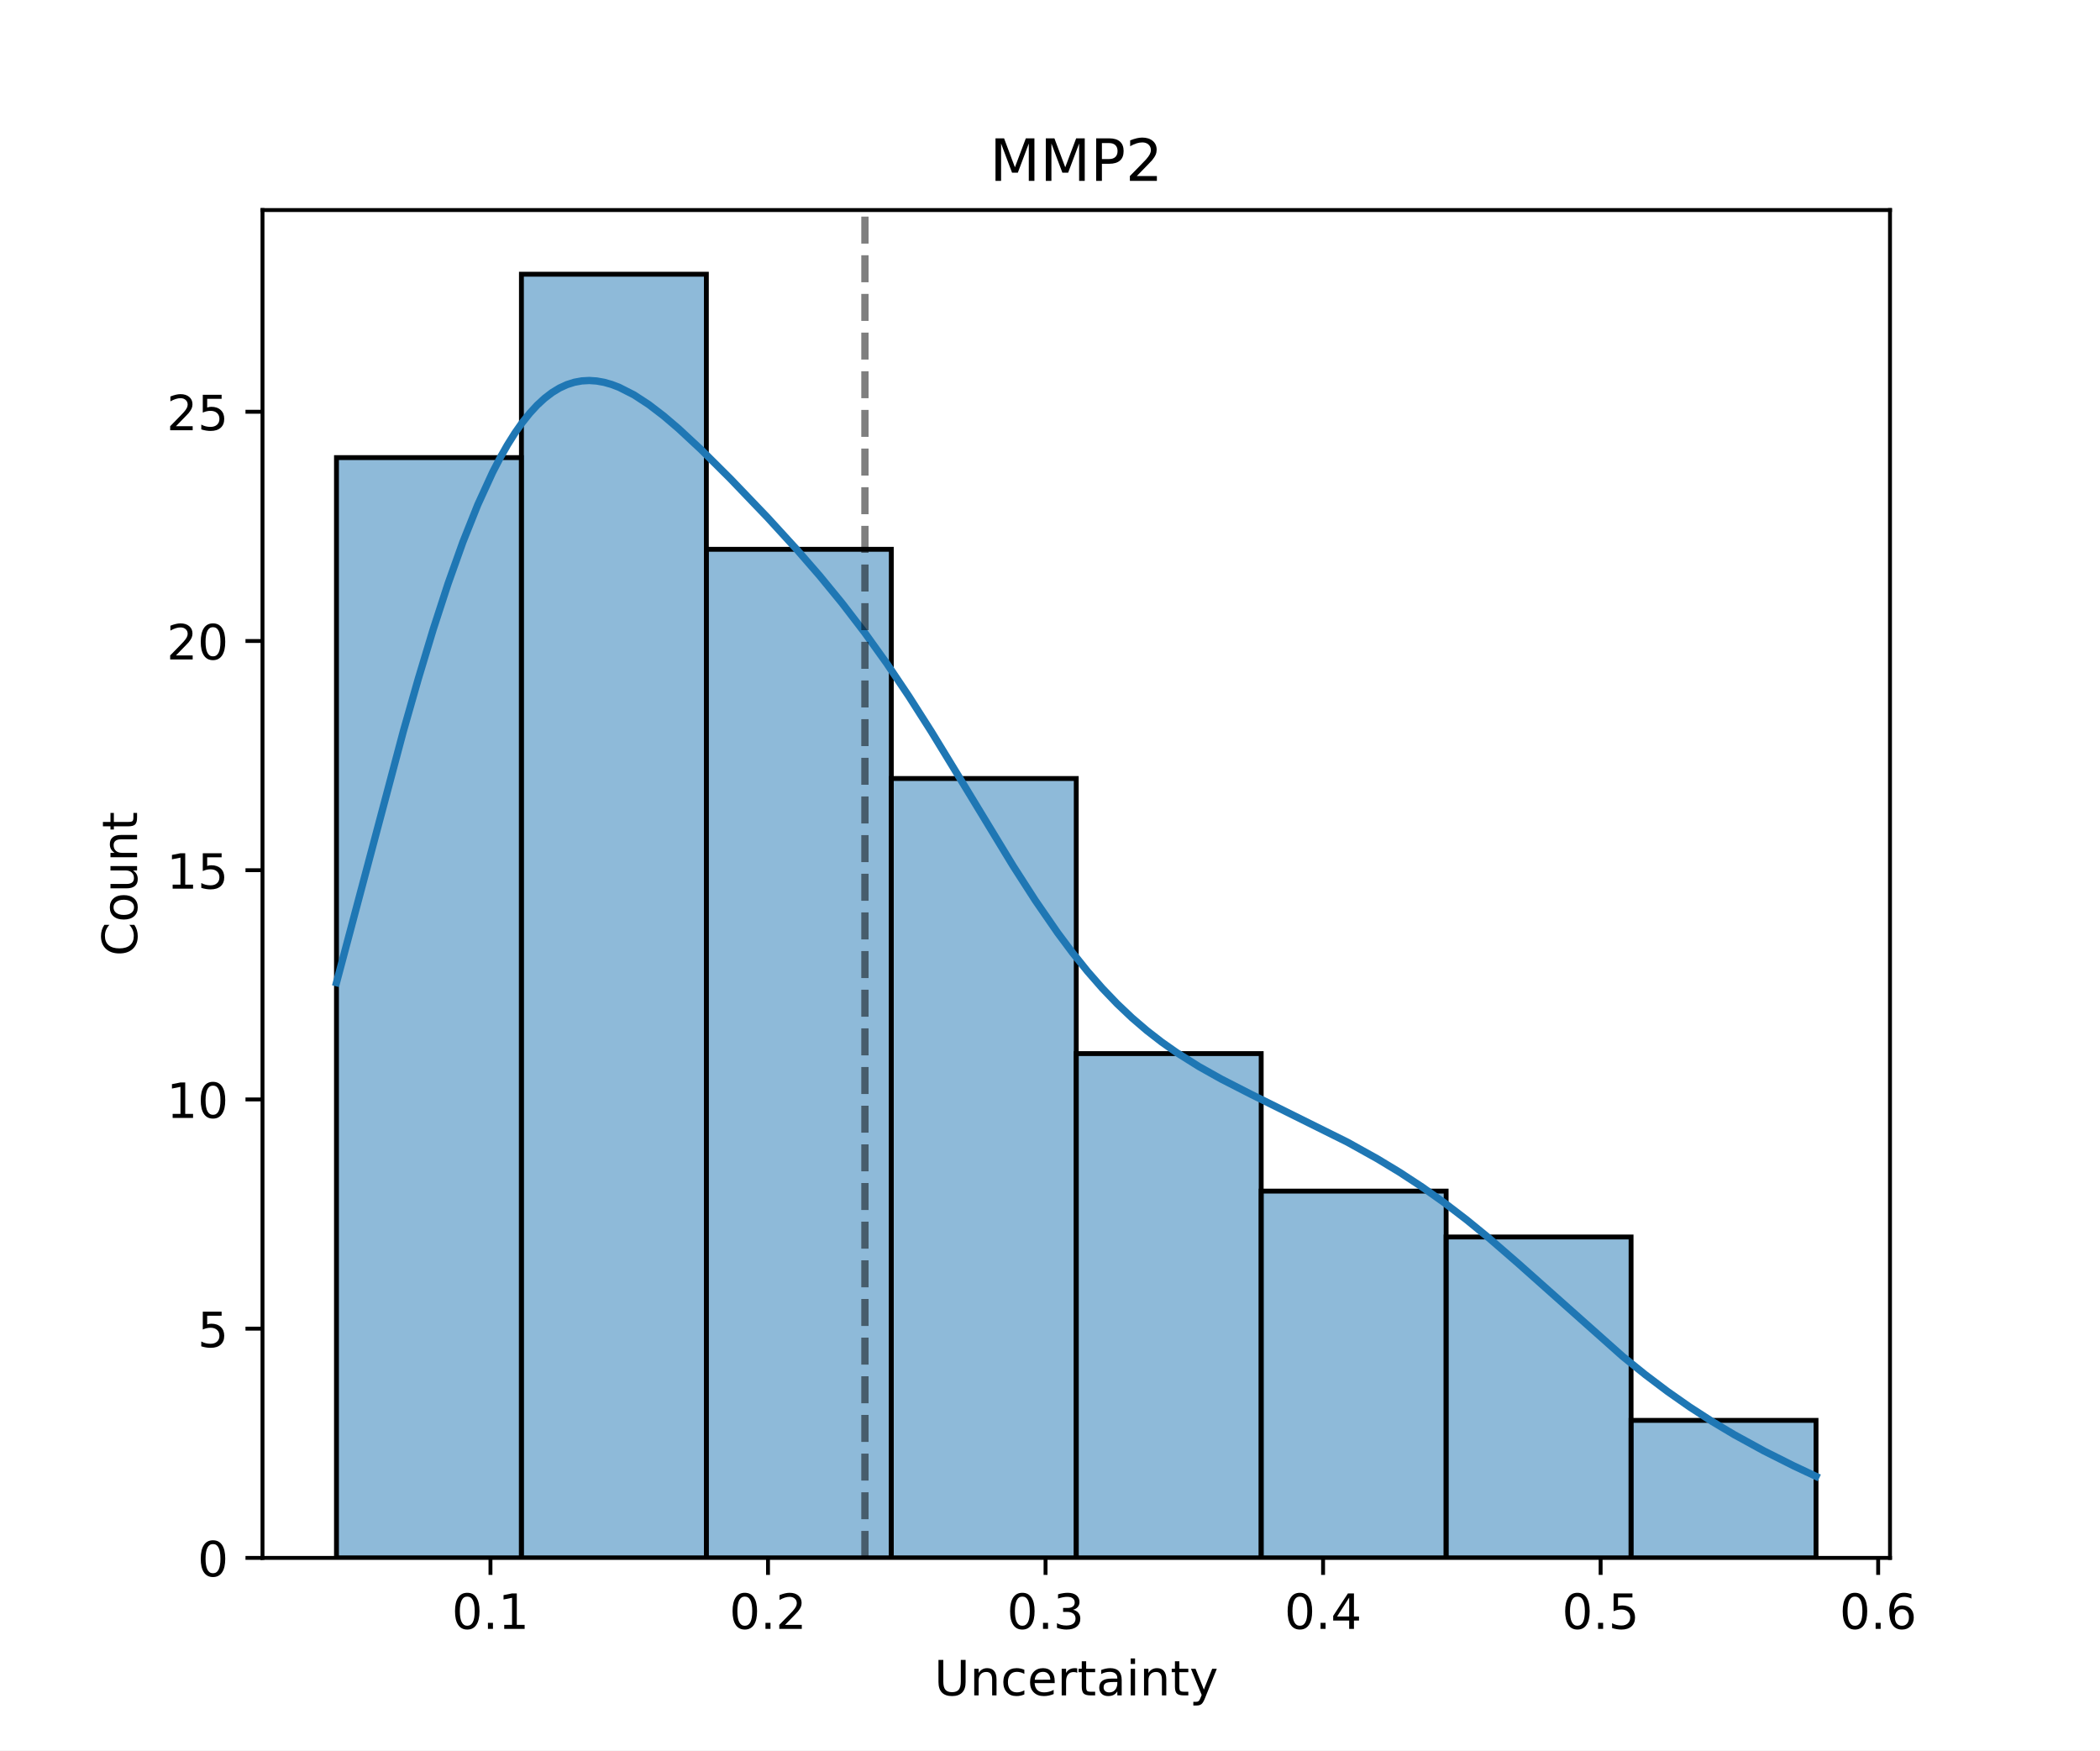
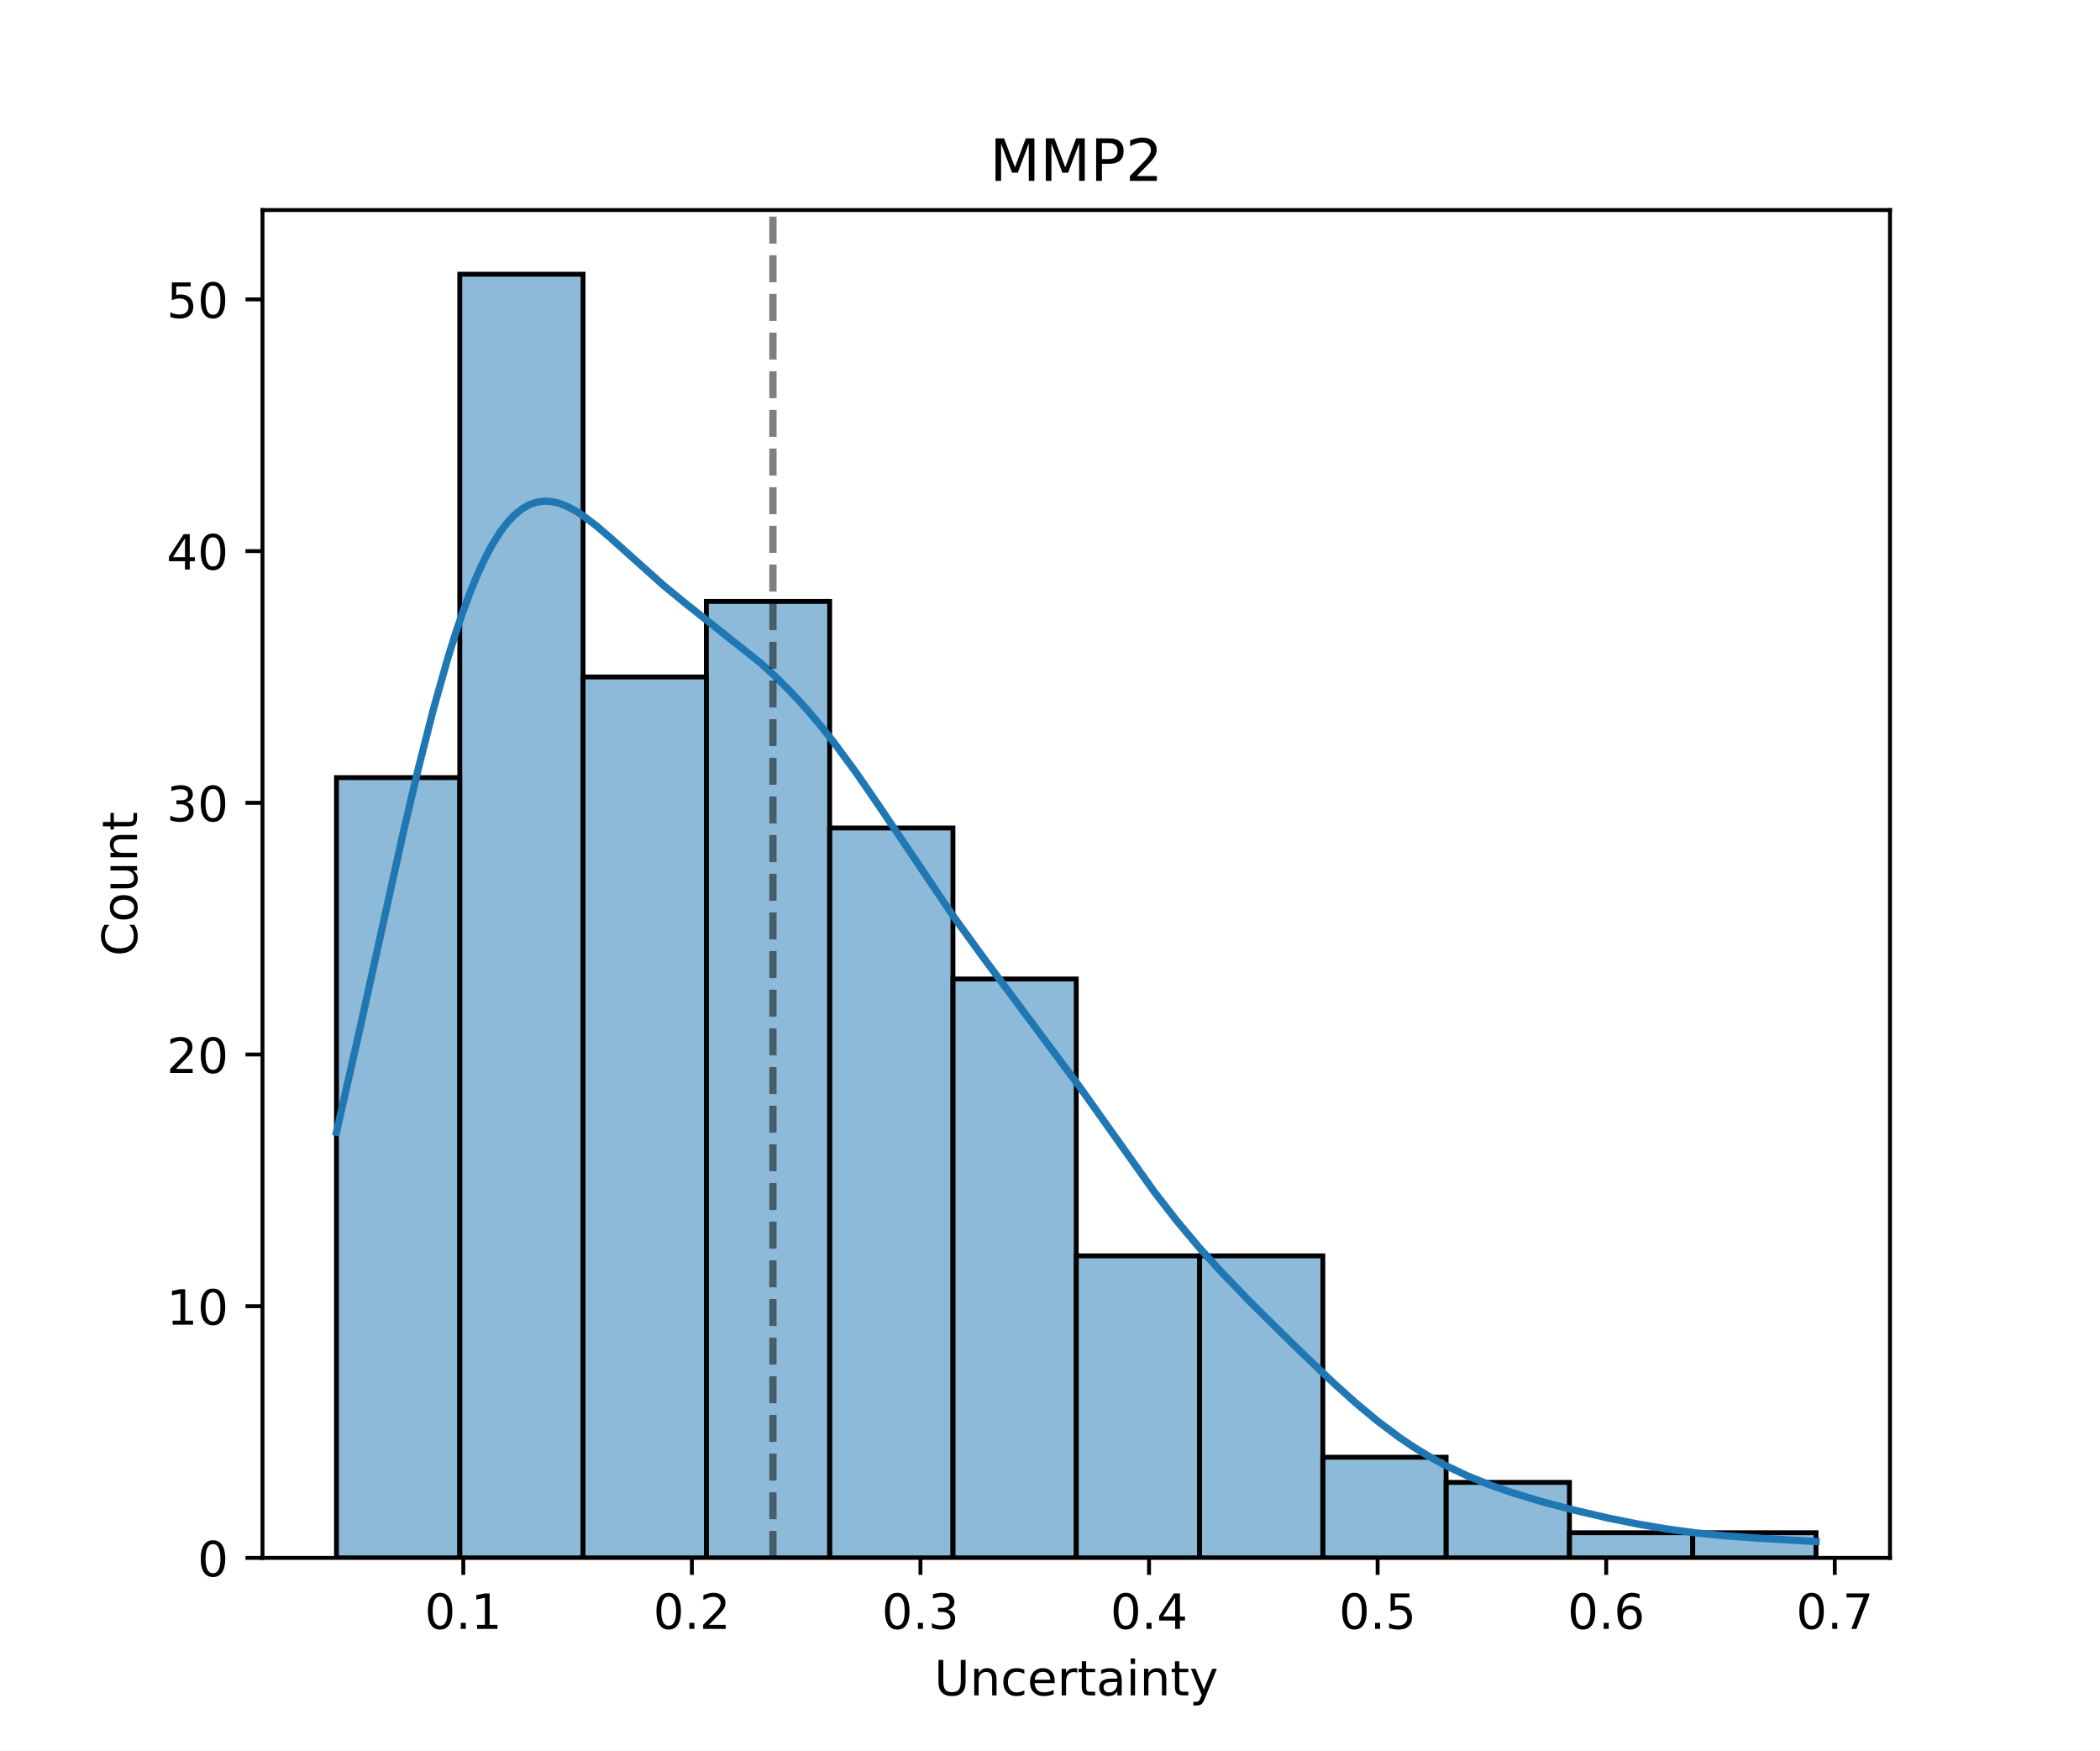
<svg xmlns="http://www.w3.org/2000/svg" xmlns:xlink="http://www.w3.org/1999/xlink" width="432pt" height="360pt" viewBox="0 0 432 360" version="1.1">
  <defs>
    <style type="text/css">*{stroke-linejoin: round; stroke-linecap: butt}</style>
  </defs>
  <g id="figure_1">
    <g id="patch_1">
      <path d="M 0 360  L 432 360  L 432 0  L 0 0  z " style="fill: #ffffff" />
    </g>
    <g id="axes_1">
      <g id="patch_2">
        <path d="M 54 320.4  L 388.8 320.4  L 388.8 43.2  L 54 43.2  z " style="fill: #ffffff" />
      </g>
      <g id="patch_3">
-         <path d="M 69.218 320.4  L 107.264 320.4  L 107.264 94.114  L 69.218 94.114  z " clip-path="url(#pdb07764618)" style="fill: #1f77b4; fill-opacity: 0.5; stroke: #000000; stroke-linejoin: miter" />
+         <path d="M 69.218 320.4  L 94.582 320.4  L 94.582 159.929  L 69.218 159.929  z " clip-path="url(#p7b3a400869)" style="fill: #1f77b4; fill-opacity: 0.5; stroke: #000000; stroke-linejoin: miter" />
      </g>
      <g id="patch_4">
-         <path d="M 107.264 320.4  L 145.309 320.4  L 145.309 56.4  L 107.264 56.4  z " clip-path="url(#pdb07764618)" style="fill: #1f77b4; fill-opacity: 0.5; stroke: #000000; stroke-linejoin: miter" />
+         <path d="M 94.582 320.4  L 119.945 320.4  L 119.945 56.4  L 94.582 56.4  z " clip-path="url(#p7b3a400869)" style="fill: #1f77b4; fill-opacity: 0.5; stroke: #000000; stroke-linejoin: miter" />
      </g>
      <g id="patch_5">
-         <path d="M 145.309 320.4  L 183.355 320.4  L 183.355 112.971  L 145.309 112.971  z " clip-path="url(#pdb07764618)" style="fill: #1f77b4; fill-opacity: 0.5; stroke: #000000; stroke-linejoin: miter" />
+         <path d="M 119.945 320.4  L 145.309 320.4  L 145.309 139.224  L 119.945 139.224  z " clip-path="url(#p7b3a400869)" style="fill: #1f77b4; fill-opacity: 0.5; stroke: #000000; stroke-linejoin: miter" />
      </g>
      <g id="patch_6">
-         <path d="M 183.355 320.4  L 221.4 320.4  L 221.4 160.114  L 183.355 160.114  z " clip-path="url(#pdb07764618)" style="fill: #1f77b4; fill-opacity: 0.5; stroke: #000000; stroke-linejoin: miter" />
+         <path d="M 145.309 320.4  L 170.673 320.4  L 170.673 123.694  L 145.309 123.694  z " clip-path="url(#p7b3a400869)" style="fill: #1f77b4; fill-opacity: 0.5; stroke: #000000; stroke-linejoin: miter" />
      </g>
      <g id="patch_7">
-         <path d="M 221.4 320.4  L 259.445 320.4  L 259.445 216.686  L 221.4 216.686  z " clip-path="url(#pdb07764618)" style="fill: #1f77b4; fill-opacity: 0.5; stroke: #000000; stroke-linejoin: miter" />
+         <path d="M 170.673 320.4  L 196.036 320.4  L 196.036 170.282  L 170.673 170.282  z " clip-path="url(#p7b3a400869)" style="fill: #1f77b4; fill-opacity: 0.5; stroke: #000000; stroke-linejoin: miter" />
      </g>
      <g id="patch_8">
-         <path d="M 259.445 320.4  L 297.491 320.4  L 297.491 244.971  L 259.445 244.971  z " clip-path="url(#pdb07764618)" style="fill: #1f77b4; fill-opacity: 0.5; stroke: #000000; stroke-linejoin: miter" />
+         <path d="M 196.036 320.4  L 221.4 320.4  L 221.4 201.341  L 196.036 201.341  z " clip-path="url(#p7b3a400869)" style="fill: #1f77b4; fill-opacity: 0.5; stroke: #000000; stroke-linejoin: miter" />
      </g>
      <g id="patch_9">
-         <path d="M 297.491 320.4  L 335.536 320.4  L 335.536 254.4  L 297.491 254.4  z " clip-path="url(#pdb07764618)" style="fill: #1f77b4; fill-opacity: 0.5; stroke: #000000; stroke-linejoin: miter" />
+         <path d="M 221.4 320.4  L 246.764 320.4  L 246.764 258.282  L 221.4 258.282  z " clip-path="url(#p7b3a400869)" style="fill: #1f77b4; fill-opacity: 0.5; stroke: #000000; stroke-linejoin: miter" />
      </g>
      <g id="patch_10">
-         <path d="M 335.536 320.4  L 373.582 320.4  L 373.582 292.114  L 335.536 292.114  z " clip-path="url(#pdb07764618)" style="fill: #1f77b4; fill-opacity: 0.5; stroke: #000000; stroke-linejoin: miter" />
+         <path d="M 246.764 320.4  L 272.127 320.4  L 272.127 258.282  L 246.764 258.282  z " clip-path="url(#p7b3a400869)" style="fill: #1f77b4; fill-opacity: 0.5; stroke: #000000; stroke-linejoin: miter" />
+       </g>
+       <g id="patch_11">
+         <path d="M 272.127 320.4  L 297.491 320.4  L 297.491 299.694  L 272.127 299.694  z " clip-path="url(#p7b3a400869)" style="fill: #1f77b4; fill-opacity: 0.5; stroke: #000000; stroke-linejoin: miter" />
+       </g>
+       <g id="patch_12">
+         <path d="M 297.491 320.4  L 322.855 320.4  L 322.855 304.871  L 297.491 304.871  z " clip-path="url(#p7b3a400869)" style="fill: #1f77b4; fill-opacity: 0.5; stroke: #000000; stroke-linejoin: miter" />
+       </g>
+       <g id="patch_13">
+         <path d="M 322.855 320.4  L 348.218 320.4  L 348.218 315.224  L 322.855 315.224  z " clip-path="url(#p7b3a400869)" style="fill: #1f77b4; fill-opacity: 0.5; stroke: #000000; stroke-linejoin: miter" />
+       </g>
+       <g id="patch_14">
+         <path d="M 348.218 320.4  L 373.582 320.4  L 373.582 315.224  L 348.218 315.224  z " clip-path="url(#p7b3a400869)" style="fill: #1f77b4; fill-opacity: 0.5; stroke: #000000; stroke-linejoin: miter" />
      </g>
      <g id="matplotlib.axis_1">
        <g id="xtick_1">
          <g id="line2d_1">
            <defs>
-               <path id="mc204e9826f" d="M 0 0  L 0 3.5  " style="stroke: #000000; stroke-width: 0.8" />
+               <path id="mf6076d3e6d" d="M 0 0  L 0 3.5  " style="stroke: #000000; stroke-width: 0.8" />
            </defs>
            <g>
-               <use xlink:href="#mc204e9826f" x="100.896" y="320.4" style="stroke: #000000; stroke-width: 0.8" />
+               <use xlink:href="#mf6076d3e6d" x="95.308" y="320.4" style="stroke: #000000; stroke-width: 0.8" />
            </g>
          </g>
          <g id="text_1">
-             <g transform="translate(92.94411 334.9984) scale(0.1 -0.1)">
+             <g transform="translate(87.35598 334.9984) scale(0.1 -0.1)">
              <defs>
                <path id="DejaVuSans-30" d="M 2034 4250  Q 1547 4250 1301 3770  Q 1056 3291 1056 2328  Q 1056 1369 1301 889  Q 1547 409 2034 409  Q 2525 409 2770 889  Q 3016 1369 3016 2328  Q 3016 3291 2770 3770  Q 2525 4250 2034 4250  z M 2034 4750  Q 2819 4750 3233 4129  Q 3647 3509 3647 2328  Q 3647 1150 3233 529  Q 2819 -91 2034 -91  Q 1250 -91 836 529  Q 422 1150 422 2328  Q 422 3509 836 4129  Q 1250 4750 2034 4750  z " transform="scale(0.015625)" />
                <path id="DejaVuSans-2e" d="M 684 794  L 1344 794  L 1344 0  L 684 0  L 684 794  z " transform="scale(0.015625)" />
                <path id="DejaVuSans-31" d="M 794 531  L 1825 531  L 1825 4091  L 703 3866  L 703 4441  L 1819 4666  L 2450 4666  L 2450 531  L 3481 531  L 3481 0  L 794 0  L 794 531  z " transform="scale(0.015625)" />
              </defs>
              <use xlink:href="#DejaVuSans-30" />
              <use xlink:href="#DejaVuSans-2e" transform="translate(63.62305 0)" />
              <use xlink:href="#DejaVuSans-31" transform="translate(95.41016 0)" />
            </g>
          </g>
        </g>
        <g id="xtick_2">
          <g id="line2d_2">
            <g>
-               <use xlink:href="#mc204e9826f" x="157.99" y="320.4" style="stroke: #000000; stroke-width: 0.8" />
+               <use xlink:href="#mf6076d3e6d" x="142.33" y="320.4" style="stroke: #000000; stroke-width: 0.8" />
            </g>
          </g>
          <g id="text_2">
-             <g transform="translate(150.038 334.9984) scale(0.1 -0.1)">
+             <g transform="translate(134.3781 334.9984) scale(0.1 -0.1)">
              <defs>
                <path id="DejaVuSans-32" d="M 1228 531  L 3431 531  L 3431 0  L 469 0  L 469 531  Q 828 903 1448 1529  Q 2069 2156 2228 2338  Q 2531 2678 2651 2914  Q 2772 3150 2772 3378  Q 2772 3750 2511 3984  Q 2250 4219 1831 4219  Q 1534 4219 1204 4116  Q 875 4013 500 3803  L 500 4441  Q 881 4594 1212 4672  Q 1544 4750 1819 4750  Q 2544 4750 2975 4387  Q 3406 4025 3406 3419  Q 3406 3131 3298 2873  Q 3191 2616 2906 2266  Q 2828 2175 2409 1742  Q 1991 1309 1228 531  z " transform="scale(0.015625)" />
              </defs>
              <use xlink:href="#DejaVuSans-30" />
              <use xlink:href="#DejaVuSans-2e" transform="translate(63.62305 0)" />
              <use xlink:href="#DejaVuSans-32" transform="translate(95.41016 0)" />
            </g>
          </g>
        </g>
        <g id="xtick_3">
          <g id="line2d_3">
            <g>
-               <use xlink:href="#mc204e9826f" x="215.083" y="320.4" style="stroke: #000000; stroke-width: 0.8" />
+               <use xlink:href="#mf6076d3e6d" x="189.352" y="320.4" style="stroke: #000000; stroke-width: 0.8" />
            </g>
          </g>
          <g id="text_3">
-             <g transform="translate(207.1319 334.9984) scale(0.1 -0.1)">
+             <g transform="translate(181.4002 334.9984) scale(0.1 -0.1)">
              <defs>
                <path id="DejaVuSans-33" d="M 2597 2516  Q 3050 2419 3304 2112  Q 3559 1806 3559 1356  Q 3559 666 3084 287  Q 2609 -91 1734 -91  Q 1441 -91 1130 -33  Q 819 25 488 141  L 488 750  Q 750 597 1062 519  Q 1375 441 1716 441  Q 2309 441 2620 675  Q 2931 909 2931 1356  Q 2931 1769 2642 2001  Q 2353 2234 1838 2234  L 1294 2234  L 1294 2753  L 1863 2753  Q 2328 2753 2575 2939  Q 2822 3125 2822 3475  Q 2822 3834 2567 4026  Q 2313 4219 1838 4219  Q 1578 4219 1281 4162  Q 984 4106 628 3988  L 628 4550  Q 988 4650 1302 4700  Q 1616 4750 1894 4750  Q 2613 4750 3031 4423  Q 3450 4097 3450 3541  Q 3450 3153 3228 2886  Q 3006 2619 2597 2516  z " transform="scale(0.015625)" />
              </defs>
              <use xlink:href="#DejaVuSans-30" />
              <use xlink:href="#DejaVuSans-2e" transform="translate(63.62305 0)" />
              <use xlink:href="#DejaVuSans-33" transform="translate(95.41016 0)" />
            </g>
          </g>
        </g>
        <g id="xtick_4">
          <g id="line2d_4">
            <g>
-               <use xlink:href="#mc204e9826f" x="272.177" y="320.4" style="stroke: #000000; stroke-width: 0.8" />
+               <use xlink:href="#mf6076d3e6d" x="236.374" y="320.4" style="stroke: #000000; stroke-width: 0.8" />
            </g>
          </g>
          <g id="text_4">
-             <g transform="translate(264.2258 334.9984) scale(0.1 -0.1)">
+             <g transform="translate(228.4223 334.9984) scale(0.1 -0.1)">
              <defs>
                <path id="DejaVuSans-34" d="M 2419 4116  L 825 1625  L 2419 1625  L 2419 4116  z M 2253 4666  L 3047 4666  L 3047 1625  L 3713 1625  L 3713 1100  L 3047 1100  L 3047 0  L 2419 0  L 2419 1100  L 313 1100  L 313 1709  L 2253 4666  z " transform="scale(0.015625)" />
              </defs>
              <use xlink:href="#DejaVuSans-30" />
              <use xlink:href="#DejaVuSans-2e" transform="translate(63.62305 0)" />
              <use xlink:href="#DejaVuSans-34" transform="translate(95.41016 0)" />
            </g>
          </g>
        </g>
        <g id="xtick_5">
          <g id="line2d_5">
            <g>
-               <use xlink:href="#mc204e9826f" x="329.271" y="320.4" style="stroke: #000000; stroke-width: 0.8" />
+               <use xlink:href="#mf6076d3e6d" x="283.396" y="320.4" style="stroke: #000000; stroke-width: 0.8" />
            </g>
          </g>
          <g id="text_5">
-             <g transform="translate(321.3196 334.9984) scale(0.1 -0.1)">
+             <g transform="translate(275.4444 334.9984) scale(0.1 -0.1)">
              <defs>
                <path id="DejaVuSans-35" d="M 691 4666  L 3169 4666  L 3169 4134  L 1269 4134  L 1269 2991  Q 1406 3038 1543 3061  Q 1681 3084 1819 3084  Q 2600 3084 3056 2656  Q 3513 2228 3513 1497  Q 3513 744 3044 326  Q 2575 -91 1722 -91  Q 1428 -91 1123 -41  Q 819 9 494 109  L 494 744  Q 775 591 1075 516  Q 1375 441 1709 441  Q 2250 441 2565 725  Q 2881 1009 2881 1497  Q 2881 1984 2565 2268  Q 2250 2553 1709 2553  Q 1456 2553 1204 2497  Q 953 2441 691 2322  L 691 4666  z " transform="scale(0.015625)" />
              </defs>
              <use xlink:href="#DejaVuSans-30" />
              <use xlink:href="#DejaVuSans-2e" transform="translate(63.62305 0)" />
              <use xlink:href="#DejaVuSans-35" transform="translate(95.41016 0)" />
            </g>
          </g>
        </g>
        <g id="xtick_6">
          <g id="line2d_6">
            <g>
-               <use xlink:href="#mc204e9826f" x="386.365" y="320.4" style="stroke: #000000; stroke-width: 0.8" />
+               <use xlink:href="#mf6076d3e6d" x="330.418" y="320.4" style="stroke: #000000; stroke-width: 0.8" />
            </g>
          </g>
          <g id="text_6">
-             <g transform="translate(378.4135 334.9984) scale(0.1 -0.1)">
+             <g transform="translate(322.4666 334.9984) scale(0.1 -0.1)">
              <defs>
                <path id="DejaVuSans-36" d="M 2113 2584  Q 1688 2584 1439 2293  Q 1191 2003 1191 1497  Q 1191 994 1439 701  Q 1688 409 2113 409  Q 2538 409 2786 701  Q 3034 994 3034 1497  Q 3034 2003 2786 2293  Q 2538 2584 2113 2584  z M 3366 4563  L 3366 3988  Q 3128 4100 2886 4159  Q 2644 4219 2406 4219  Q 1781 4219 1451 3797  Q 1122 3375 1075 2522  Q 1259 2794 1537 2939  Q 1816 3084 2150 3084  Q 2853 3084 3261 2657  Q 3669 2231 3669 1497  Q 3669 778 3244 343  Q 2819 -91 2113 -91  Q 1303 -91 875 529  Q 447 1150 447 2328  Q 447 3434 972 4092  Q 1497 4750 2381 4750  Q 2619 4750 2861 4703  Q 3103 4656 3366 4563  z " transform="scale(0.015625)" />
              </defs>
              <use xlink:href="#DejaVuSans-30" />
              <use xlink:href="#DejaVuSans-2e" transform="translate(63.62305 0)" />
              <use xlink:href="#DejaVuSans-36" transform="translate(95.41016 0)" />
            </g>
          </g>
        </g>
-         <g id="text_7">
+         <g id="xtick_7">
+           <g id="line2d_7">
+             <g>
+               <use xlink:href="#mf6076d3e6d" x="377.44" y="320.4" style="stroke: #000000; stroke-width: 0.8" />
+             </g>
+           </g>
+           <g id="text_7">
+             <g transform="translate(369.4887 334.9984) scale(0.1 -0.1)">
+               <defs>
+                 <path id="DejaVuSans-37" d="M 525 4666  L 3525 4666  L 3525 4397  L 1831 0  L 1172 0  L 2766 4134  L 525 4134  L 525 4666  z " transform="scale(0.015625)" />
+               </defs>
+               <use xlink:href="#DejaVuSans-30" />
+               <use xlink:href="#DejaVuSans-2e" transform="translate(63.62305 0)" />
+               <use xlink:href="#DejaVuSans-37" transform="translate(95.41016 0)" />
+             </g>
+           </g>
+         </g>
+         <g id="text_8">
          <g transform="translate(192.1891 348.6766) scale(0.1 -0.1)">
            <defs>
              <path id="DejaVuSans-55" d="M 556 4666  L 1191 4666  L 1191 1831  Q 1191 1081 1462 751  Q 1734 422 2344 422  Q 2950 422 3222 751  Q 3494 1081 3494 1831  L 3494 4666  L 4128 4666  L 4128 1753  Q 4128 841 3676 375  Q 3225 -91 2344 -91  Q 1459 -91 1007 375  Q 556 841 556 1753  L 556 4666  z " transform="scale(0.015625)" />
              <path id="DejaVuSans-6e" d="M 3513 2113  L 3513 0  L 2938 0  L 2938 2094  Q 2938 2591 2744 2837  Q 2550 3084 2163 3084  Q 1697 3084 1428 2787  Q 1159 2491 1159 1978  L 1159 0  L 581 0  L 581 3500  L 1159 3500  L 1159 2956  Q 1366 3272 1645 3428  Q 1925 3584 2291 3584  Q 2894 3584 3203 3211  Q 3513 2838 3513 2113  z " transform="scale(0.015625)" />
              <path id="DejaVuSans-63" d="M 3122 3366  L 3122 2828  Q 2878 2963 2633 3030  Q 2388 3097 2138 3097  Q 1578 3097 1268 2742  Q 959 2388 959 1747  Q 959 1106 1268 751  Q 1578 397 2138 397  Q 2388 397 2633 464  Q 2878 531 3122 666  L 3122 134  Q 2881 22 2623 -34  Q 2366 -91 2075 -91  Q 1284 -91 818 406  Q 353 903 353 1747  Q 353 2603 823 3093  Q 1294 3584 2113 3584  Q 2378 3584 2631 3529  Q 2884 3475 3122 3366  z " transform="scale(0.015625)" />
              <path id="DejaVuSans-65" d="M 3597 1894  L 3597 1613  L 953 1613  Q 991 1019 1311 708  Q 1631 397 2203 397  Q 2534 397 2845 478  Q 3156 559 3463 722  L 3463 178  Q 3153 47 2828 -22  Q 2503 -91 2169 -91  Q 1331 -91 842 396  Q 353 884 353 1716  Q 353 2575 817 3079  Q 1281 3584 2069 3584  Q 2775 3584 3186 3129  Q 3597 2675 3597 1894  z M 3022 2063  Q 3016 2534 2758 2815  Q 2500 3097 2075 3097  Q 1594 3097 1305 2825  Q 1016 2553 972 2059  L 3022 2063  z " transform="scale(0.015625)" />
              <path id="DejaVuSans-72" d="M 2631 2963  Q 2534 3019 2420 3045  Q 2306 3072 2169 3072  Q 1681 3072 1420 2755  Q 1159 2438 1159 1844  L 1159 0  L 581 0  L 581 3500  L 1159 3500  L 1159 2956  Q 1341 3275 1631 3429  Q 1922 3584 2338 3584  Q 2397 3584 2469 3576  Q 2541 3569 2628 3553  L 2631 2963  z " transform="scale(0.015625)" />
              <path id="DejaVuSans-74" d="M 1172 4494  L 1172 3500  L 2356 3500  L 2356 3053  L 1172 3053  L 1172 1153  Q 1172 725 1289 603  Q 1406 481 1766 481  L 2356 481  L 2356 0  L 1766 0  Q 1100 0 847 248  Q 594 497 594 1153  L 594 3053  L 172 3053  L 172 3500  L 594 3500  L 594 4494  L 1172 4494  z " transform="scale(0.015625)" />
              <path id="DejaVuSans-61" d="M 2194 1759  Q 1497 1759 1228 1600  Q 959 1441 959 1056  Q 959 750 1161 570  Q 1363 391 1709 391  Q 2188 391 2477 730  Q 2766 1069 2766 1631  L 2766 1759  L 2194 1759  z M 3341 1997  L 3341 0  L 2766 0  L 2766 531  Q 2569 213 2275 61  Q 1981 -91 1556 -91  Q 1019 -91 701 211  Q 384 513 384 1019  Q 384 1609 779 1909  Q 1175 2209 1959 2209  L 2766 2209  L 2766 2266  Q 2766 2663 2505 2880  Q 2244 3097 1772 3097  Q 1472 3097 1187 3025  Q 903 2953 641 2809  L 641 3341  Q 956 3463 1253 3523  Q 1550 3584 1831 3584  Q 2591 3584 2966 3190  Q 3341 2797 3341 1997  z " transform="scale(0.015625)" />
              <path id="DejaVuSans-69" d="M 603 3500  L 1178 3500  L 1178 0  L 603 0  L 603 3500  z M 603 4863  L 1178 4863  L 1178 4134  L 603 4134  L 603 4863  z " transform="scale(0.015625)" />
              <path id="DejaVuSans-79" d="M 2059 -325  Q 1816 -950 1584 -1140  Q 1353 -1331 966 -1331  L 506 -1331  L 506 -850  L 844 -850  Q 1081 -850 1212 -737  Q 1344 -625 1503 -206  L 1606 56  L 191 3500  L 800 3500  L 1894 763  L 2988 3500  L 3597 3500  L 2059 -325  z " transform="scale(0.015625)" />
            </defs>
            <use xlink:href="#DejaVuSans-55" />
            <use xlink:href="#DejaVuSans-6e" transform="translate(73.19336 0)" />
            <use xlink:href="#DejaVuSans-63" transform="translate(136.5723 0)" />
            <use xlink:href="#DejaVuSans-65" transform="translate(191.5527 0)" />
            <use xlink:href="#DejaVuSans-72" transform="translate(253.0762 0)" />
            <use xlink:href="#DejaVuSans-74" transform="translate(294.1895 0)" />
            <use xlink:href="#DejaVuSans-61" transform="translate(333.3984 0)" />
            <use xlink:href="#DejaVuSans-69" transform="translate(394.6777 0)" />
            <use xlink:href="#DejaVuSans-6e" transform="translate(422.4609 0)" />
            <use xlink:href="#DejaVuSans-74" transform="translate(485.8398 0)" />
            <use xlink:href="#DejaVuSans-79" transform="translate(525.0488 0)" />
          </g>
        </g>
      </g>
      <g id="matplotlib.axis_2">
        <g id="ytick_1">
-           <g id="line2d_7">
+           <g id="line2d_8">
            <defs>
-               <path id="m4c6ea15d2b" d="M 0 0  L -3.5 0  " style="stroke: #000000; stroke-width: 0.8" />
+               <path id="m95ace5362d" d="M 0 0  L -3.5 0  " style="stroke: #000000; stroke-width: 0.8" />
            </defs>
            <g>
-               <use xlink:href="#m4c6ea15d2b" x="54" y="320.4" style="stroke: #000000; stroke-width: 0.8" />
-             </g>
-           </g>
-           <g id="text_8">
+               <use xlink:href="#m95ace5362d" x="54" y="320.4" style="stroke: #000000; stroke-width: 0.8" />
+             </g>
+           </g>
+           <g id="text_9">
            <g transform="translate(40.6375 324.1992) scale(0.1 -0.1)">
              <use xlink:href="#DejaVuSans-30" />
            </g>
          </g>
        </g>
        <g id="ytick_2">
-           <g id="line2d_8">
-             <g>
-               <use xlink:href="#m4c6ea15d2b" x="54" y="273.257" style="stroke: #000000; stroke-width: 0.8" />
-             </g>
-           </g>
-           <g id="text_9">
-             <g transform="translate(40.6375 277.0564) scale(0.1 -0.1)">
+           <g id="line2d_9">
+             <g>
+               <use xlink:href="#m95ace5362d" x="54" y="268.635" style="stroke: #000000; stroke-width: 0.8" />
+             </g>
+           </g>
+           <g id="text_10">
+             <g transform="translate(34.275 272.4345) scale(0.1 -0.1)">
+               <use xlink:href="#DejaVuSans-31" />
+               <use xlink:href="#DejaVuSans-30" transform="translate(63.62305 0)" />
+             </g>
+           </g>
+         </g>
+         <g id="ytick_3">
+           <g id="line2d_10">
+             <g>
+               <use xlink:href="#m95ace5362d" x="54" y="216.871" style="stroke: #000000; stroke-width: 0.8" />
+             </g>
+           </g>
+           <g id="text_11">
+             <g transform="translate(34.275 220.6698) scale(0.1 -0.1)">
+               <use xlink:href="#DejaVuSans-32" />
+               <use xlink:href="#DejaVuSans-30" transform="translate(63.62305 0)" />
+             </g>
+           </g>
+         </g>
+         <g id="ytick_4">
+           <g id="line2d_11">
+             <g>
+               <use xlink:href="#m95ace5362d" x="54" y="165.106" style="stroke: #000000; stroke-width: 0.8" />
+             </g>
+           </g>
+           <g id="text_12">
+             <g transform="translate(34.275 168.9051) scale(0.1 -0.1)">
+               <use xlink:href="#DejaVuSans-33" />
+               <use xlink:href="#DejaVuSans-30" transform="translate(63.62305 0)" />
+             </g>
+           </g>
+         </g>
+         <g id="ytick_5">
+           <g id="line2d_12">
+             <g>
+               <use xlink:href="#m95ace5362d" x="54" y="113.341" style="stroke: #000000; stroke-width: 0.8" />
+             </g>
+           </g>
+           <g id="text_13">
+             <g transform="translate(34.275 117.1404) scale(0.1 -0.1)">
+               <use xlink:href="#DejaVuSans-34" />
+               <use xlink:href="#DejaVuSans-30" transform="translate(63.62305 0)" />
+             </g>
+           </g>
+         </g>
+         <g id="ytick_6">
+           <g id="line2d_13">
+             <g>
+               <use xlink:href="#m95ace5362d" x="54" y="61.576" style="stroke: #000000; stroke-width: 0.8" />
+             </g>
+           </g>
+           <g id="text_14">
+             <g transform="translate(34.275 65.37569) scale(0.1 -0.1)">
              <use xlink:href="#DejaVuSans-35" />
-             </g>
-           </g>
-         </g>
-         <g id="ytick_3">
-           <g id="line2d_9">
-             <g>
-               <use xlink:href="#m4c6ea15d2b" x="54" y="226.114" style="stroke: #000000; stroke-width: 0.8" />
-             </g>
-           </g>
-           <g id="text_10">
-             <g transform="translate(34.275 229.9135) scale(0.1 -0.1)">
-               <use xlink:href="#DejaVuSans-31" />
-               <use xlink:href="#DejaVuSans-30" transform="translate(63.62305 0)" />
-             </g>
-           </g>
-         </g>
-         <g id="ytick_4">
-           <g id="line2d_10">
-             <g>
-               <use xlink:href="#m4c6ea15d2b" x="54" y="178.971" style="stroke: #000000; stroke-width: 0.8" />
-             </g>
-           </g>
-           <g id="text_11">
-             <g transform="translate(34.275 182.7706) scale(0.1 -0.1)">
-               <use xlink:href="#DejaVuSans-31" />
-               <use xlink:href="#DejaVuSans-35" transform="translate(63.62305 0)" />
-             </g>
-           </g>
-         </g>
-         <g id="ytick_5">
-           <g id="line2d_11">
-             <g>
-               <use xlink:href="#m4c6ea15d2b" x="54" y="131.829" style="stroke: #000000; stroke-width: 0.8" />
-             </g>
-           </g>
-           <g id="text_12">
-             <g transform="translate(34.275 135.6278) scale(0.1 -0.1)">
-               <use xlink:href="#DejaVuSans-32" />
-               <use xlink:href="#DejaVuSans-30" transform="translate(63.62305 0)" />
-             </g>
-           </g>
-         </g>
-         <g id="ytick_6">
-           <g id="line2d_12">
-             <g>
-               <use xlink:href="#m4c6ea15d2b" x="54" y="84.686" style="stroke: #000000; stroke-width: 0.8" />
-             </g>
-           </g>
-           <g id="text_13">
-             <g transform="translate(34.275 88.48493) scale(0.1 -0.1)">
-               <use xlink:href="#DejaVuSans-32" />
-               <use xlink:href="#DejaVuSans-35" transform="translate(63.62305 0)" />
-             </g>
-           </g>
-         </g>
-         <g id="text_14">
+               <use xlink:href="#DejaVuSans-30" transform="translate(63.62305 0)" />
+             </g>
+           </g>
+         </g>
+         <g id="text_15">
          <g transform="translate(28.19531 196.6484) rotate(-90) scale(0.1 -0.1)">
            <defs>
              <path id="DejaVuSans-43" d="M 4122 4306  L 4122 3641  Q 3803 3938 3442 4084  Q 3081 4231 2675 4231  Q 1875 4231 1450 3742  Q 1025 3253 1025 2328  Q 1025 1406 1450 917  Q 1875 428 2675 428  Q 3081 428 3442 575  Q 3803 722 4122 1019  L 4122 359  Q 3791 134 3420 21  Q 3050 -91 2638 -91  Q 1578 -91 968 557  Q 359 1206 359 2328  Q 359 3453 968 4101  Q 1578 4750 2638 4750  Q 3056 4750 3426 4639  Q 3797 4528 4122 4306  z " transform="scale(0.015625)" />
              <path id="DejaVuSans-6f" d="M 1959 3097  Q 1497 3097 1228 2736  Q 959 2375 959 1747  Q 959 1119 1226 758  Q 1494 397 1959 397  Q 2419 397 2687 759  Q 2956 1122 2956 1747  Q 2956 2369 2687 2733  Q 2419 3097 1959 3097  z M 1959 3584  Q 2709 3584 3137 3096  Q 3566 2609 3566 1747  Q 3566 888 3137 398  Q 2709 -91 1959 -91  Q 1206 -91 779 398  Q 353 888 353 1747  Q 353 2609 779 3096  Q 1206 3584 1959 3584  z " transform="scale(0.015625)" />
              <path id="DejaVuSans-75" d="M 544 1381  L 544 3500  L 1119 3500  L 1119 1403  Q 1119 906 1312 657  Q 1506 409 1894 409  Q 2359 409 2629 706  Q 2900 1003 2900 1516  L 2900 3500  L 3475 3500  L 3475 0  L 2900 0  L 2900 538  Q 2691 219 2414 64  Q 2138 -91 1772 -91  Q 1169 -91 856 284  Q 544 659 544 1381  z M 1991 3584  L 1991 3584  z " transform="scale(0.015625)" />
            </defs>
            <use xlink:href="#DejaVuSans-43" />
            <use xlink:href="#DejaVuSans-6f" transform="translate(69.82422 0)" />
            <use xlink:href="#DejaVuSans-75" transform="translate(131.0059 0)" />
            <use xlink:href="#DejaVuSans-6e" transform="translate(194.3848 0)" />
            <use xlink:href="#DejaVuSans-74" transform="translate(257.7637 0)" />
          </g>
        </g>
      </g>
-       <g id="line2d_13">
-         <path d="M 69.218 202.095  L 82.983 150.354  L 86.042 139.623  L 89.101 129.487  L 92.16 120.072  L 95.219 111.488  L 98.278 103.824  L 101.337 97.146  L 102.866 94.191  L 104.396 91.496  L 105.925 89.062  L 107.455 86.888  L 108.984 84.973  L 110.514 83.313  L 112.043 81.903  L 113.573 80.736  L 115.102 79.805  L 116.632 79.102  L 118.161 78.616  L 119.691 78.338  L 121.22 78.255  L 122.749 78.358  L 124.279 78.632  L 125.808 79.066  L 127.338 79.647  L 130.397 81.2  L 133.456 83.193  L 136.515 85.534  L 139.574 88.143  L 144.162 92.406  L 150.28 98.491  L 157.927 106.471  L 164.045 113.16  L 168.633 118.441  L 173.222 124.035  L 177.81 130.011  L 182.399 136.411  L 186.987 143.234  L 191.575 150.433  L 197.693 160.444  L 208.4 178.066  L 212.988 185.198  L 217.576 191.842  L 220.635 195.939  L 223.694 199.743  L 226.753 203.242  L 229.812 206.436  L 232.871 209.334  L 235.93 211.955  L 238.989 214.323  L 242.048 216.471  L 246.636 219.35  L 251.225 221.921  L 257.342 225.05  L 277.225 234.918  L 283.343 238.322  L 287.932 241.097  L 292.52 244.1  L 297.109 247.354  L 301.697 250.863  L 306.285 254.613  L 312.403 259.918  L 333.816 278.971  L 338.404 282.677  L 342.993 286.142  L 347.581 289.355  L 352.169 292.32  L 356.758 295.059  L 362.876 298.408  L 368.993 301.477  L 373.582 303.631  L 373.582 303.631  " clip-path="url(#pdb07764618)" style="fill: none; stroke: #1f77b4; stroke-width: 1.5; stroke-linecap: square" />
-       </g>
      <g id="line2d_14">
-         <path d="M 177.929 320.4  L 177.929 43.2  " clip-path="url(#pdb07764618)" style="fill: none; stroke-dasharray: 5.55,2.4; stroke-dashoffset: 0; stroke: #000000; stroke-opacity: 0.5; stroke-width: 1.5" />
-       </g>
-       <g id="patch_11">
+         <path d="M 69.218 232.853  L 73.807 212.599  L 82.983 171.106  L 86.042 158.118  L 89.101 146.068  L 92.16 135.229  L 93.69 130.335  L 95.219 125.823  L 96.749 121.711  L 98.278 118.012  L 99.807 114.734  L 101.337 111.881  L 102.866 109.451  L 104.396 107.436  L 105.925 105.827  L 107.455 104.606  L 108.984 103.755  L 110.514 103.25  L 112.043 103.064  L 113.573 103.17  L 115.102 103.536  L 116.632 104.132  L 118.161 104.926  L 119.691 105.887  L 122.749 108.191  L 125.808 110.823  L 136.515 120.412  L 141.103 124.166  L 156.398 136.301  L 159.457 139.097  L 162.516 142.135  L 165.575 145.442  L 168.633 149.029  L 171.692 152.889  L 176.281 159.139  L 180.869 165.808  L 196.164 188.498  L 202.282 196.929  L 222.165 223.625  L 237.459 245.127  L 242.048 251.033  L 246.636 256.508  L 251.225 261.585  L 257.342 267.917  L 266.519 276.98  L 274.167 284.274  L 278.755 288.407  L 283.343 292.234  L 287.932 295.672  L 290.991 297.725  L 294.05 299.585  L 297.109 301.258  L 301.697 303.448  L 306.285 305.314  L 310.874 306.924  L 316.992 308.781  L 323.109 310.406  L 330.757 312.192  L 336.875 313.429  L 342.993 314.469  L 349.11 315.288  L 355.228 315.889  L 362.876 316.412  L 373.582 317.034  L 373.582 317.034  " clip-path="url(#p7b3a400869)" style="fill: none; stroke: #1f77b4; stroke-width: 1.5; stroke-linecap: square" />
+       </g>
+       <g id="line2d_15">
+         <path d="M 159.005 320.4  L 159.005 43.2  " clip-path="url(#p7b3a400869)" style="fill: none; stroke-dasharray: 5.55,2.4; stroke-dashoffset: 0; stroke: #000000; stroke-opacity: 0.5; stroke-width: 1.5" />
+       </g>
+       <g id="patch_15">
        <path d="M 54 320.4  L 54 43.2  " style="fill: none; stroke: #000000; stroke-width: 0.8; stroke-linejoin: miter; stroke-linecap: square" />
      </g>
-       <g id="patch_12">
+       <g id="patch_16">
        <path d="M 388.8 320.4  L 388.8 43.2  " style="fill: none; stroke: #000000; stroke-width: 0.8; stroke-linejoin: miter; stroke-linecap: square" />
      </g>
-       <g id="patch_13">
+       <g id="patch_17">
        <path d="M 54 320.4  L 388.8 320.4  " style="fill: none; stroke: #000000; stroke-width: 0.8; stroke-linejoin: miter; stroke-linecap: square" />
      </g>
-       <g id="patch_14">
+       <g id="patch_18">
        <path d="M 54 43.2  L 388.8 43.2  " style="fill: none; stroke: #000000; stroke-width: 0.8; stroke-linejoin: miter; stroke-linecap: square" />
      </g>
-       <g id="text_15">
+       <g id="text_16">
        <g transform="translate(203.6109 37.2) scale(0.12 -0.12)">
          <defs>
            <path id="DejaVuSans-4d" d="M 628 4666  L 1569 4666  L 2759 1491  L 3956 4666  L 4897 4666  L 4897 0  L 4281 0  L 4281 4097  L 3078 897  L 2444 897  L 1241 4097  L 1241 0  L 628 0  L 628 4666  z " transform="scale(0.015625)" />
            <path id="DejaVuSans-50" d="M 1259 4147  L 1259 2394  L 2053 2394  Q 2494 2394 2734 2622  Q 2975 2850 2975 3272  Q 2975 3691 2734 3919  Q 2494 4147 2053 4147  L 1259 4147  z M 628 4666  L 2053 4666  Q 2838 4666 3239 4311  Q 3641 3956 3641 3272  Q 3641 2581 3239 2228  Q 2838 1875 2053 1875  L 1259 1875  L 1259 0  L 628 0  L 628 4666  z " transform="scale(0.015625)" />
          </defs>
          <use xlink:href="#DejaVuSans-4d" />
          <use xlink:href="#DejaVuSans-4d" transform="translate(86.2793 0)" />
          <use xlink:href="#DejaVuSans-50" transform="translate(172.5586 0)" />
          <use xlink:href="#DejaVuSans-32" transform="translate(232.8613 0)" />
        </g>
      </g>
    </g>
  </g>
  <defs>
-     <clipPath id="pdb07764618">
+     <clipPath id="p7b3a400869">
      <rect x="54" y="43.2" width="334.8" height="277.2" />
    </clipPath>
  </defs>
</svg>
